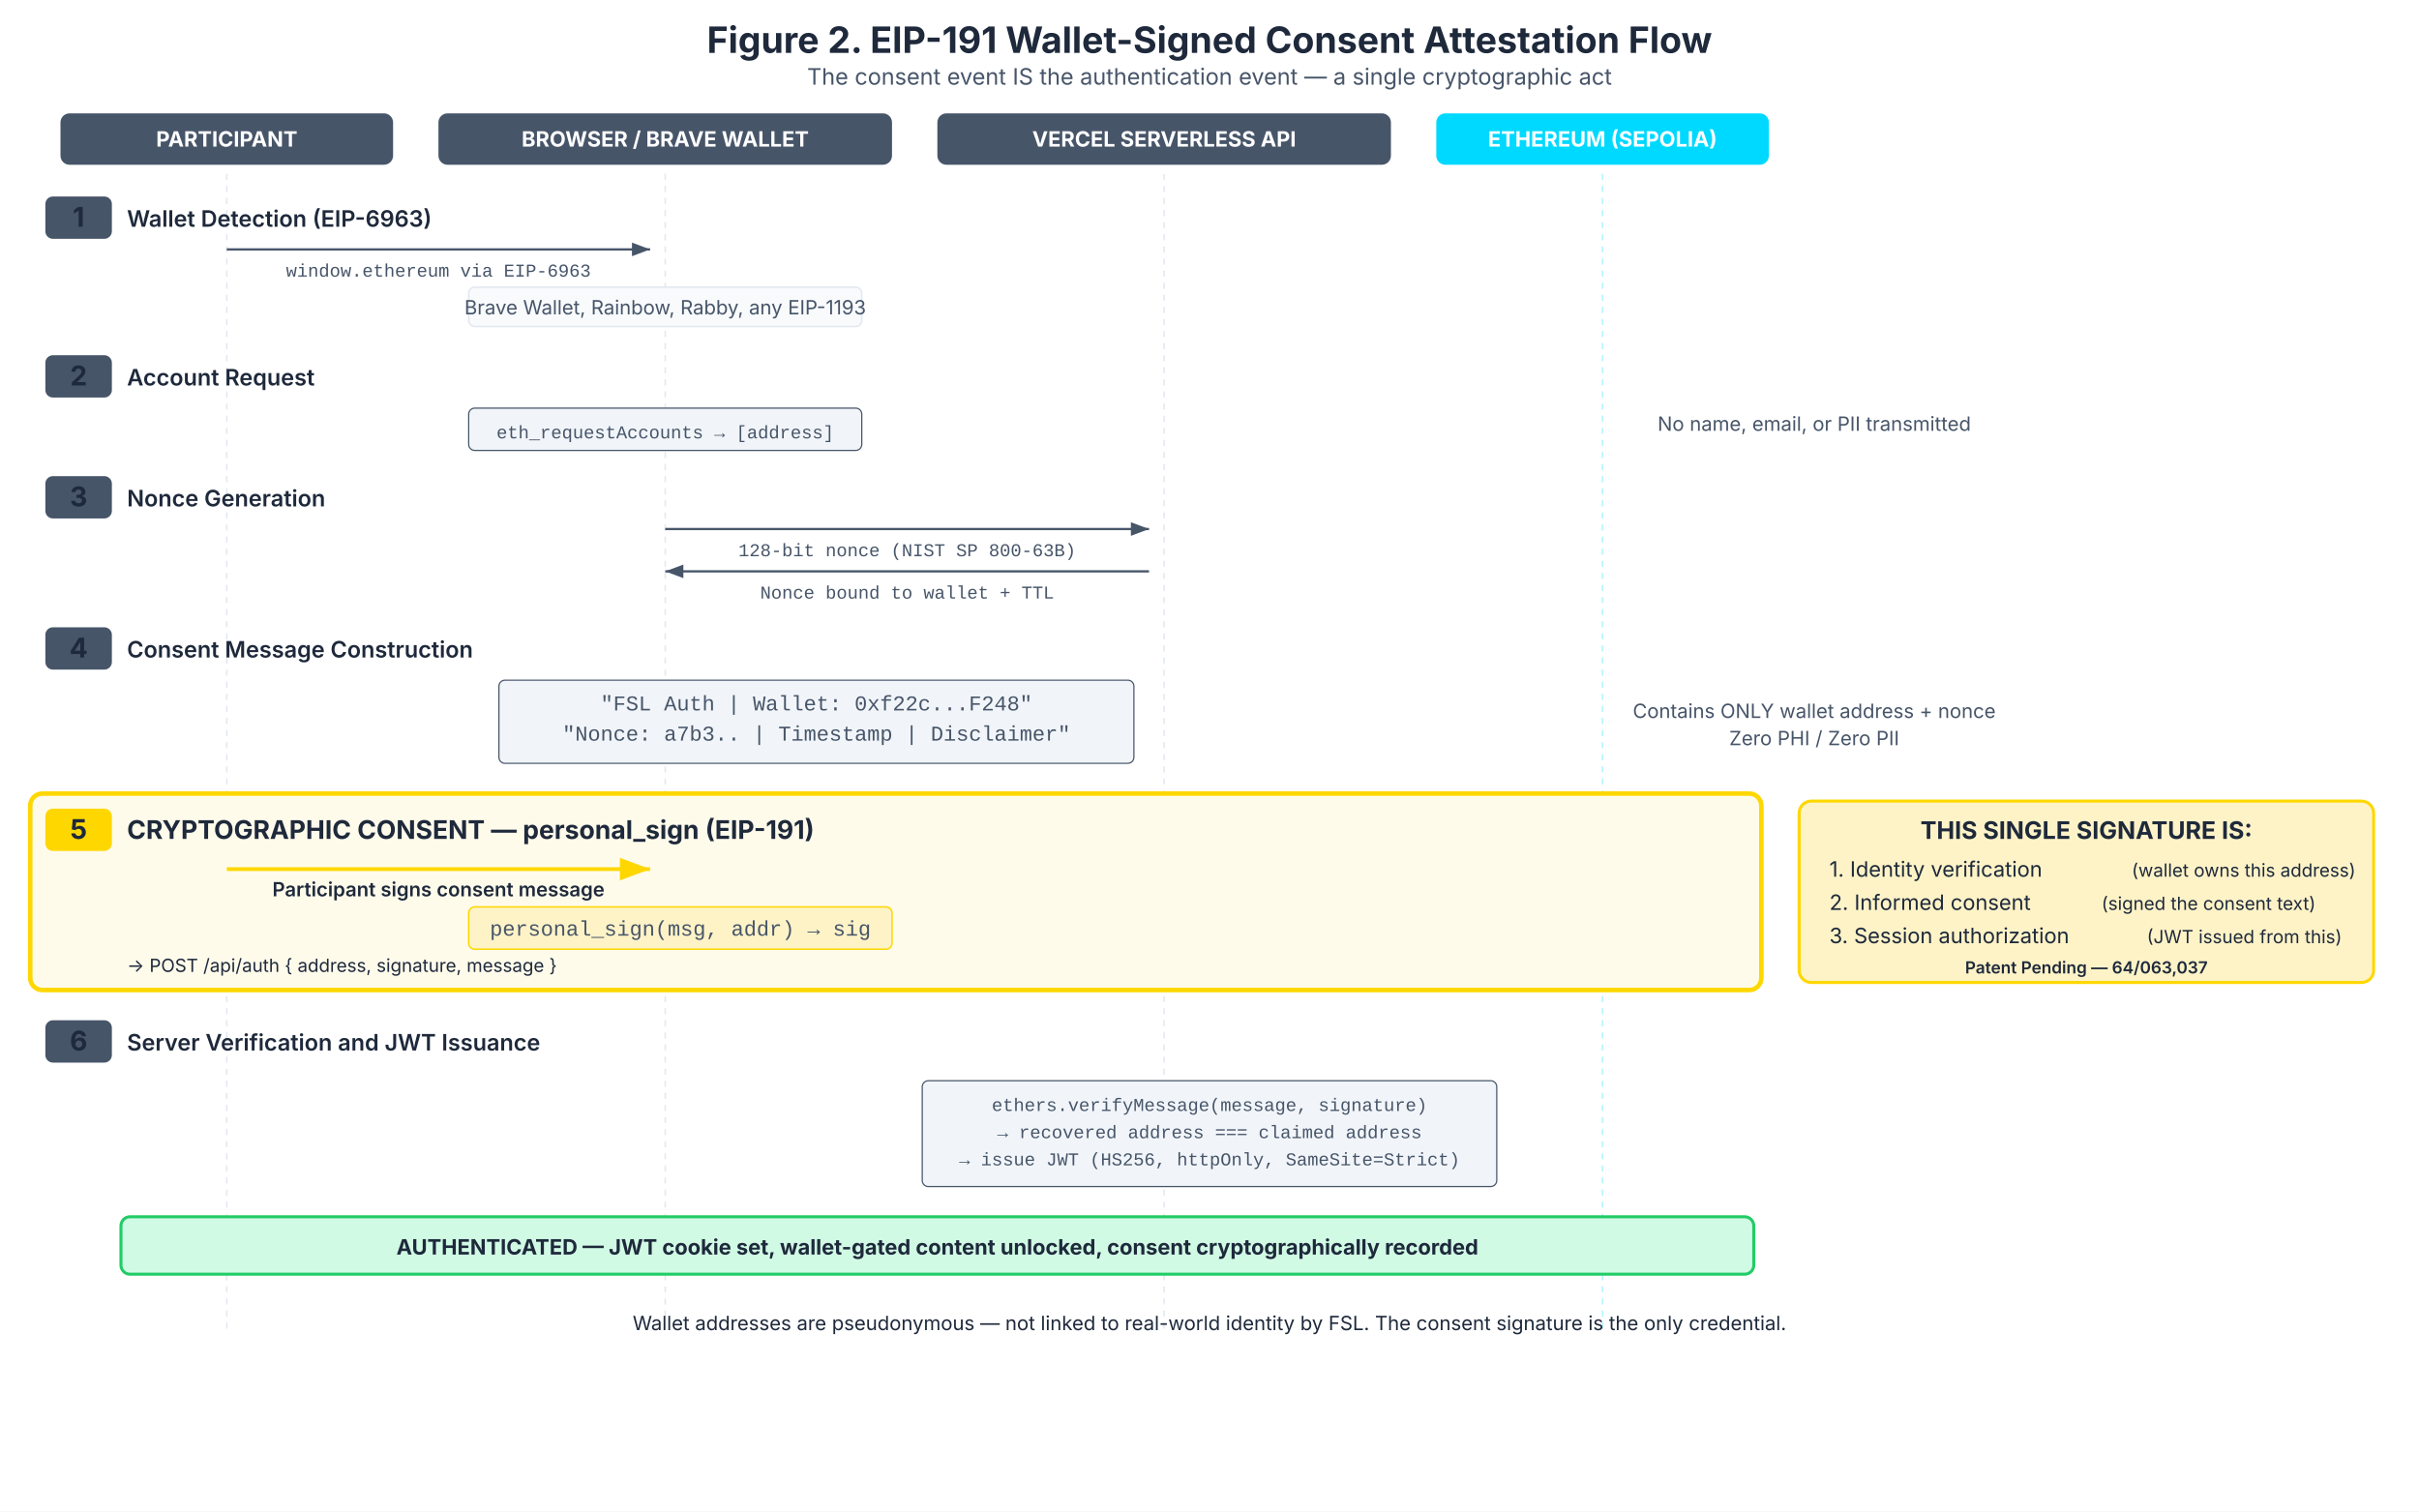
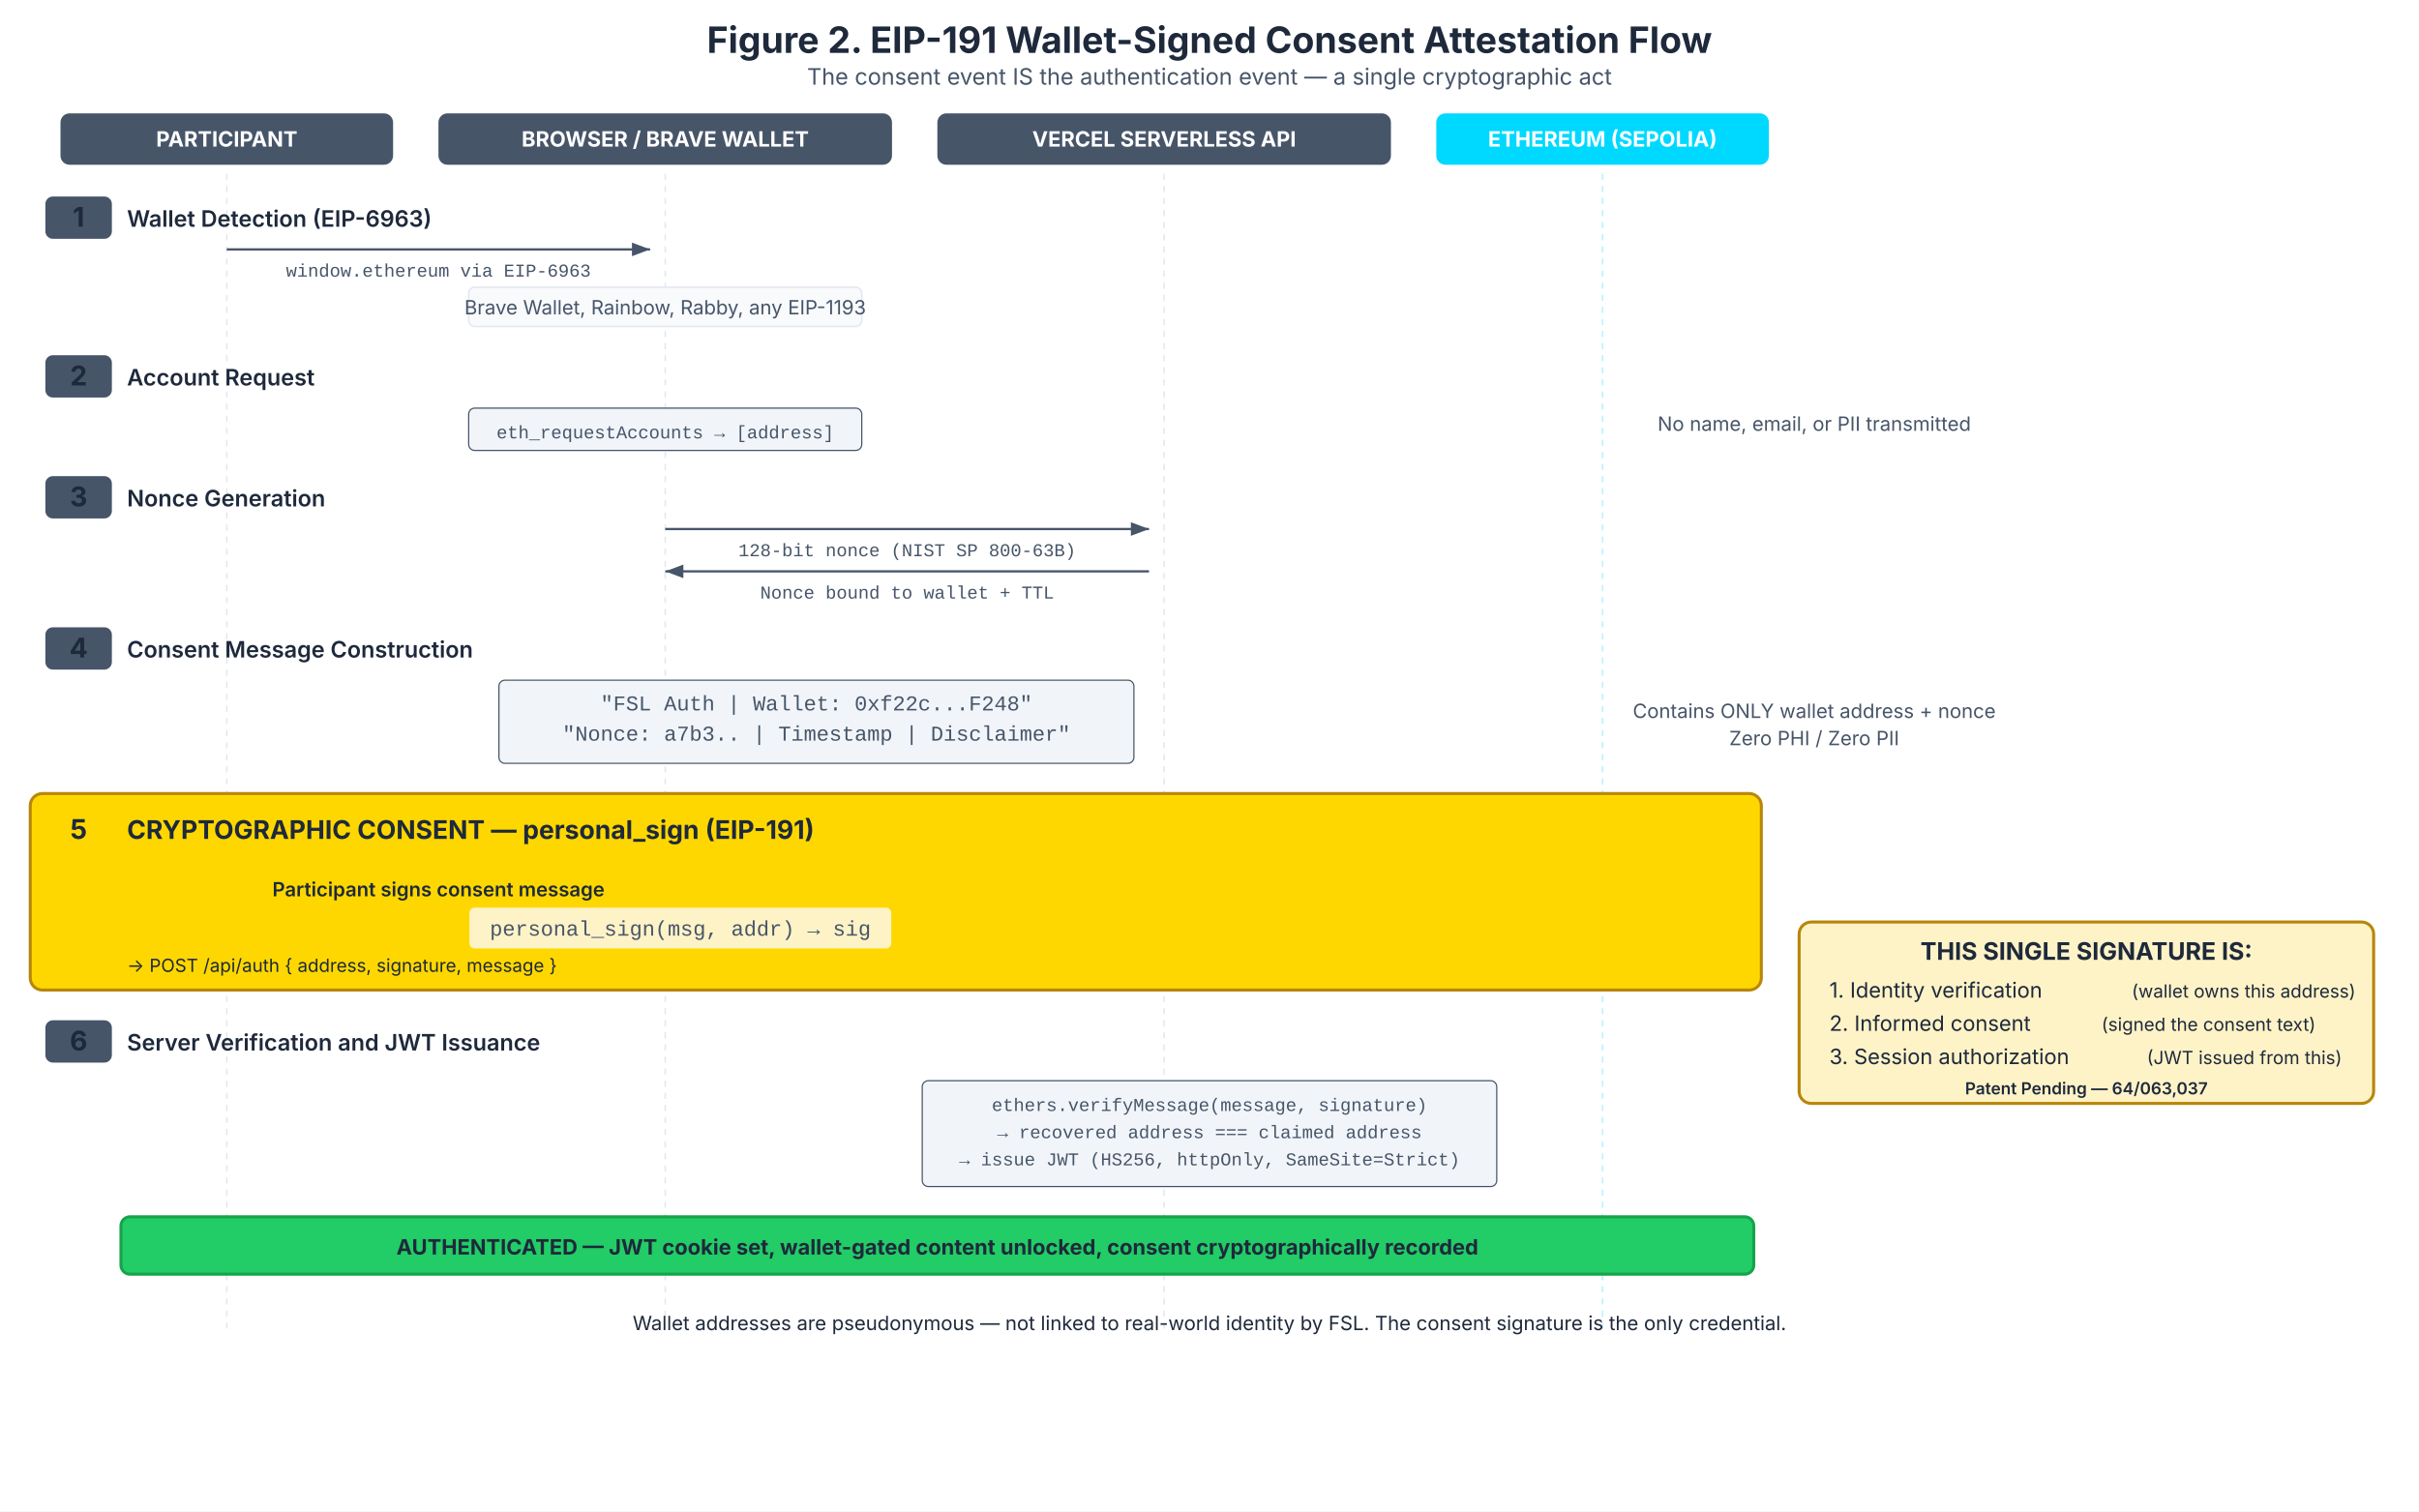
<svg xmlns="http://www.w3.org/2000/svg" viewBox="0 0 1600 1000" width="1600" height="1000" font-family="Inter, Helvetica, Arial, sans-serif">
  <defs>
    <style>
      text { fill: #1E293B; }
      .title { font-size: 24px; font-weight: 700; }
      .subtitle { font-size: 15px; fill: #475569; }
      .lane { font-size: 14px; font-weight: 700; fill: #FFFFFF; }
      .step-num { font-size: 18px; font-weight: 700; }
      .step-label { font-size: 15px; font-weight: 600; }
      .step-desc { font-size: 12px; fill: #475569; }
      .code { font-family: 'JetBrains Mono', 'Courier New', monospace; font-size: 14px; fill: #475569; }
      .code-sm { font-family: 'JetBrains Mono', 'Courier New', monospace; font-size: 12px; fill: #475569; }
      .annot { font-size: 13px; fill: #475569; }
    </style>
    <marker id="arr" markerWidth="8" markerHeight="6" refX="8" refY="3" orient="auto">
      <path d="M0,0 L8,3 L0,6 Z" fill="#475569" />
    </marker>
    <marker id="arr-g" markerWidth="8" markerHeight="6" refX="8" refY="3" orient="auto">
      <path d="M0,0 L8,3 L0,6 Z" fill="#FFD700" />
    </marker>
  </defs>
  <rect width="1600" height="1000" fill="#FFFFFF" />
  <text x="800" y="35" text-anchor="middle" class="title">Figure 2. EIP-191 Wallet-Signed Consent Attestation Flow</text>
  <text x="800" y="56" text-anchor="middle" class="subtitle">The consent event IS the authentication event — a single cryptographic act</text>
  <rect x="40" y="75" width="220" height="34" rx="6" fill="#475569" />
  <text x="150" y="97" text-anchor="middle" class="lane">PARTICIPANT</text>
  <rect x="290" y="75" width="300" height="34" rx="6" fill="#475569" />
  <text x="440" y="97" text-anchor="middle" class="lane">BROWSER / BRAVE WALLET</text>
  <rect x="620" y="75" width="300" height="34" rx="6" fill="#475569" />
  <text x="770" y="97" text-anchor="middle" class="lane">VERCEL SERVERLESS API</text>
  <rect x="950" y="75" width="220" height="34" rx="6" fill="#00D9FF" />
  <text x="1060" y="97" text-anchor="middle" class="lane">ETHEREUM (SEPOLIA)</text>
  <line x1="150" y1="115" x2="150" y2="880" stroke="#E2E8F0" stroke-width="1" stroke-dasharray="4,4" />
  <line x1="440" y1="115" x2="440" y2="880" stroke="#E2E8F0" stroke-width="1" stroke-dasharray="4,4" />
  <line x1="770" y1="115" x2="770" y2="880" stroke="#E2E8F0" stroke-width="1" stroke-dasharray="4,4" />
  <line x1="1060" y1="115" x2="1060" y2="880" stroke="#00D9FF" stroke-width="1" stroke-dasharray="4,4" opacity="0.3" />
  <rect x="30" y="130" width="44" height="28" rx="5" fill="#475569" />
  <text x="52" y="150" text-anchor="middle" class="step-num" fill="#FFFFFF">1</text>
  <text x="84" y="150" class="step-label">Wallet Detection (EIP-6963)</text>
  <line x1="150" y1="165" x2="430" y2="165" stroke="#475569" stroke-width="1.5" marker-end="url(#arr)" />
  <text x="290" y="183" text-anchor="middle" class="code-sm">window.ethereum via EIP-6963</text>
  <rect x="310" y="190" width="260" height="26" rx="4" fill="#F8FAFC" stroke="#E2E8F0" />
  <text x="440" y="208" text-anchor="middle" class="annot">Brave Wallet, Rainbow, Rabby, any EIP-1193</text>
  <rect x="30" y="235" width="44" height="28" rx="5" fill="#475569" />
  <text x="52" y="255" text-anchor="middle" class="step-num" fill="#FFFFFF">2</text>
  <text x="84" y="255" class="step-label">Account Request</text>
  <rect x="310" y="270" width="260" height="28" rx="4" fill="#F1F5F9" stroke="#475569" stroke-width="0.8" />
  <text x="440" y="290" text-anchor="middle" class="code-sm">eth_requestAccounts → [address]</text>
  <text x="1200" y="285" text-anchor="middle" class="annot" fill="#DC2626">No name, email, or PII transmitted</text>
  <rect x="30" y="315" width="44" height="28" rx="5" fill="#475569" />
  <text x="52" y="335" text-anchor="middle" class="step-num" fill="#FFFFFF">3</text>
  <text x="84" y="335" class="step-label">Nonce Generation</text>
  <line x1="440" y1="350" x2="760" y2="350" stroke="#475569" stroke-width="1.5" marker-end="url(#arr)" />
  <text x="600" y="368" text-anchor="middle" class="code-sm">128-bit nonce (NIST SP 800-63B)</text>
  <line x1="760" y1="378" x2="440" y2="378" stroke="#475569" stroke-width="1.5" marker-end="url(#arr)" />
  <text x="600" y="396" text-anchor="middle" class="code-sm">Nonce bound to wallet + TTL</text>
  <rect x="30" y="415" width="44" height="28" rx="5" fill="#475569" />
  <text x="52" y="435" text-anchor="middle" class="step-num" fill="#FFFFFF">4</text>
  <text x="84" y="435" class="step-label">Consent Message Construction</text>
  <rect x="330" y="450" width="420" height="55" rx="4" fill="#F1F5F9" stroke="#475569" stroke-width="0.8" />
  <text x="540" y="470" text-anchor="middle" class="code">"FSL Auth | Wallet: 0xf22c...F248"</text>
  <text x="540" y="490" text-anchor="middle" class="code">"Nonce: a7b3.. | Timestamp | Disclaimer"</text>
  <text x="1200" y="475" text-anchor="middle" class="annot">Contains ONLY wallet address + nonce</text>
  <text x="1200" y="493" text-anchor="middle" class="annot" fill="#DC2626">Zero PHI / Zero PII</text>
-   <rect x="20" y="525" width="1145" height="130" rx="8" fill="#FFFBEB" stroke="#FFD700" stroke-width="3" />
+   <rect x="20" y="525" width="1145" height="130" rx="8" fill="#FFD700" stroke="#B8860B" stroke-width="2" />
  <rect x="30" y="535" width="44" height="28" rx="5" fill="#FFD700" />
  <text x="52" y="555" text-anchor="middle" class="step-num" fill="#FFFFFF">5</text>
  <text x="84" y="555" font-size="17" font-weight="700" fill="#92400E">CRYPTOGRAPHIC CONSENT — personal_sign (EIP-191)</text>
  <line x1="150" y1="575" x2="430" y2="575" stroke="#FFD700" stroke-width="2.5" marker-end="url(#arr-g)" />
  <text x="290" y="593" text-anchor="middle" font-size="13" font-weight="600" fill="#92400E">Participant signs consent message</text>
  <rect x="310" y="600" width="280" height="28" rx="4" fill="#FEF3C7" stroke="#FFD700" stroke-width="1" />
  <text x="450" y="619" text-anchor="middle" class="code" fill="#92400E">personal_sign(msg, addr) → sig</text>
  <text x="84" y="643" font-size="12" fill="#92400E">→ POST /api/auth { address, signature, message }</text>
-   <rect x="1190" y="530" width="380" height="120" rx="8" fill="#FEF3C7" stroke="#FFD700" stroke-width="2" />
-   <text x="1380" y="555" text-anchor="middle" font-size="16" font-weight="700" fill="#92400E">THIS SINGLE SIGNATURE IS:</text>
-   <text x="1210" y="580" font-size="14" fill="#92400E">1. Identity verification</text>
-   <text x="1410" y="580" font-size="12" fill="#B45309">(wallet owns this address)</text>
-   <text x="1210" y="602" font-size="14" fill="#92400E">2. Informed consent</text>
-   <text x="1390" y="602" font-size="12" fill="#B45309">(signed the consent text)</text>
-   <text x="1210" y="624" font-size="14" fill="#92400E">3. Session authorization</text>
-   <text x="1420" y="624" font-size="12" fill="#B45309">(JWT issued from this)</text>
-   <text x="1380" y="644" text-anchor="middle" font-size="11" font-weight="600" fill="#B45309">Patent Pending — 64/063,037</text>
+   <rect x="1190" y="610" width="380" height="120" rx="8" fill="#FEF3C7" stroke="#B8860B" stroke-width="2" />
+   <text x="1380" y="635" text-anchor="middle" font-size="16" font-weight="700" fill="#92400E">THIS SINGLE SIGNATURE IS:</text>
+   <text x="1210" y="660" font-size="14" fill="#92400E">1. Identity verification</text>
+   <text x="1410" y="660" font-size="12" fill="#B45309">(wallet owns this address)</text>
+   <text x="1210" y="682" font-size="14" fill="#92400E">2. Informed consent</text>
+   <text x="1390" y="682" font-size="12" fill="#B45309">(signed the consent text)</text>
+   <text x="1210" y="704" font-size="14" fill="#92400E">3. Session authorization</text>
+   <text x="1420" y="704" font-size="12" fill="#B45309">(JWT issued from this)</text>
+   <text x="1380" y="724" text-anchor="middle" font-size="11" font-weight="600" fill="#B45309">Patent Pending — 64/063,037</text>
  <rect x="30" y="675" width="44" height="28" rx="5" fill="#475569" />
  <text x="52" y="695" text-anchor="middle" class="step-num" fill="#FFFFFF">6</text>
  <text x="84" y="695" class="step-label">Server Verification and JWT Issuance</text>
  <rect x="610" y="715" width="380" height="70" rx="4" fill="#F1F5F9" stroke="#475569" stroke-width="0.8" />
  <text x="800" y="735" text-anchor="middle" class="code-sm">ethers.verifyMessage(message, signature)</text>
  <text x="800" y="753" text-anchor="middle" class="code-sm">→ recovered address === claimed address</text>
  <text x="800" y="771" text-anchor="middle" class="code-sm">→ issue JWT (HS256, httpOnly, SameSite=Strict)</text>
-   <rect x="80" y="805" width="1080" height="38" rx="6" fill="#D1FAE5" stroke="#22CC66" stroke-width="2" />
-   <text x="620" y="830" text-anchor="middle" font-size="14" font-weight="700" fill="#065F46">AUTHENTICATED — JWT cookie set, wallet-gated content unlocked, consent cryptographically recorded</text>
+   <rect x="80" y="805" width="1080" height="38" rx="6" fill="#22CC66" stroke="#16A34A" stroke-width="2" />
+   <text x="620" y="830" text-anchor="middle" font-size="14" font-weight="700" fill="#FFFFFF">AUTHENTICATED — JWT cookie set, wallet-gated content unlocked, consent cryptographically recorded</text>
  <text x="800" y="880" text-anchor="middle" font-size="13" fill="#475569">Wallet addresses are pseudonymous — not linked to real-world identity by FSL. The consent signature is the only credential.</text>
</svg>
